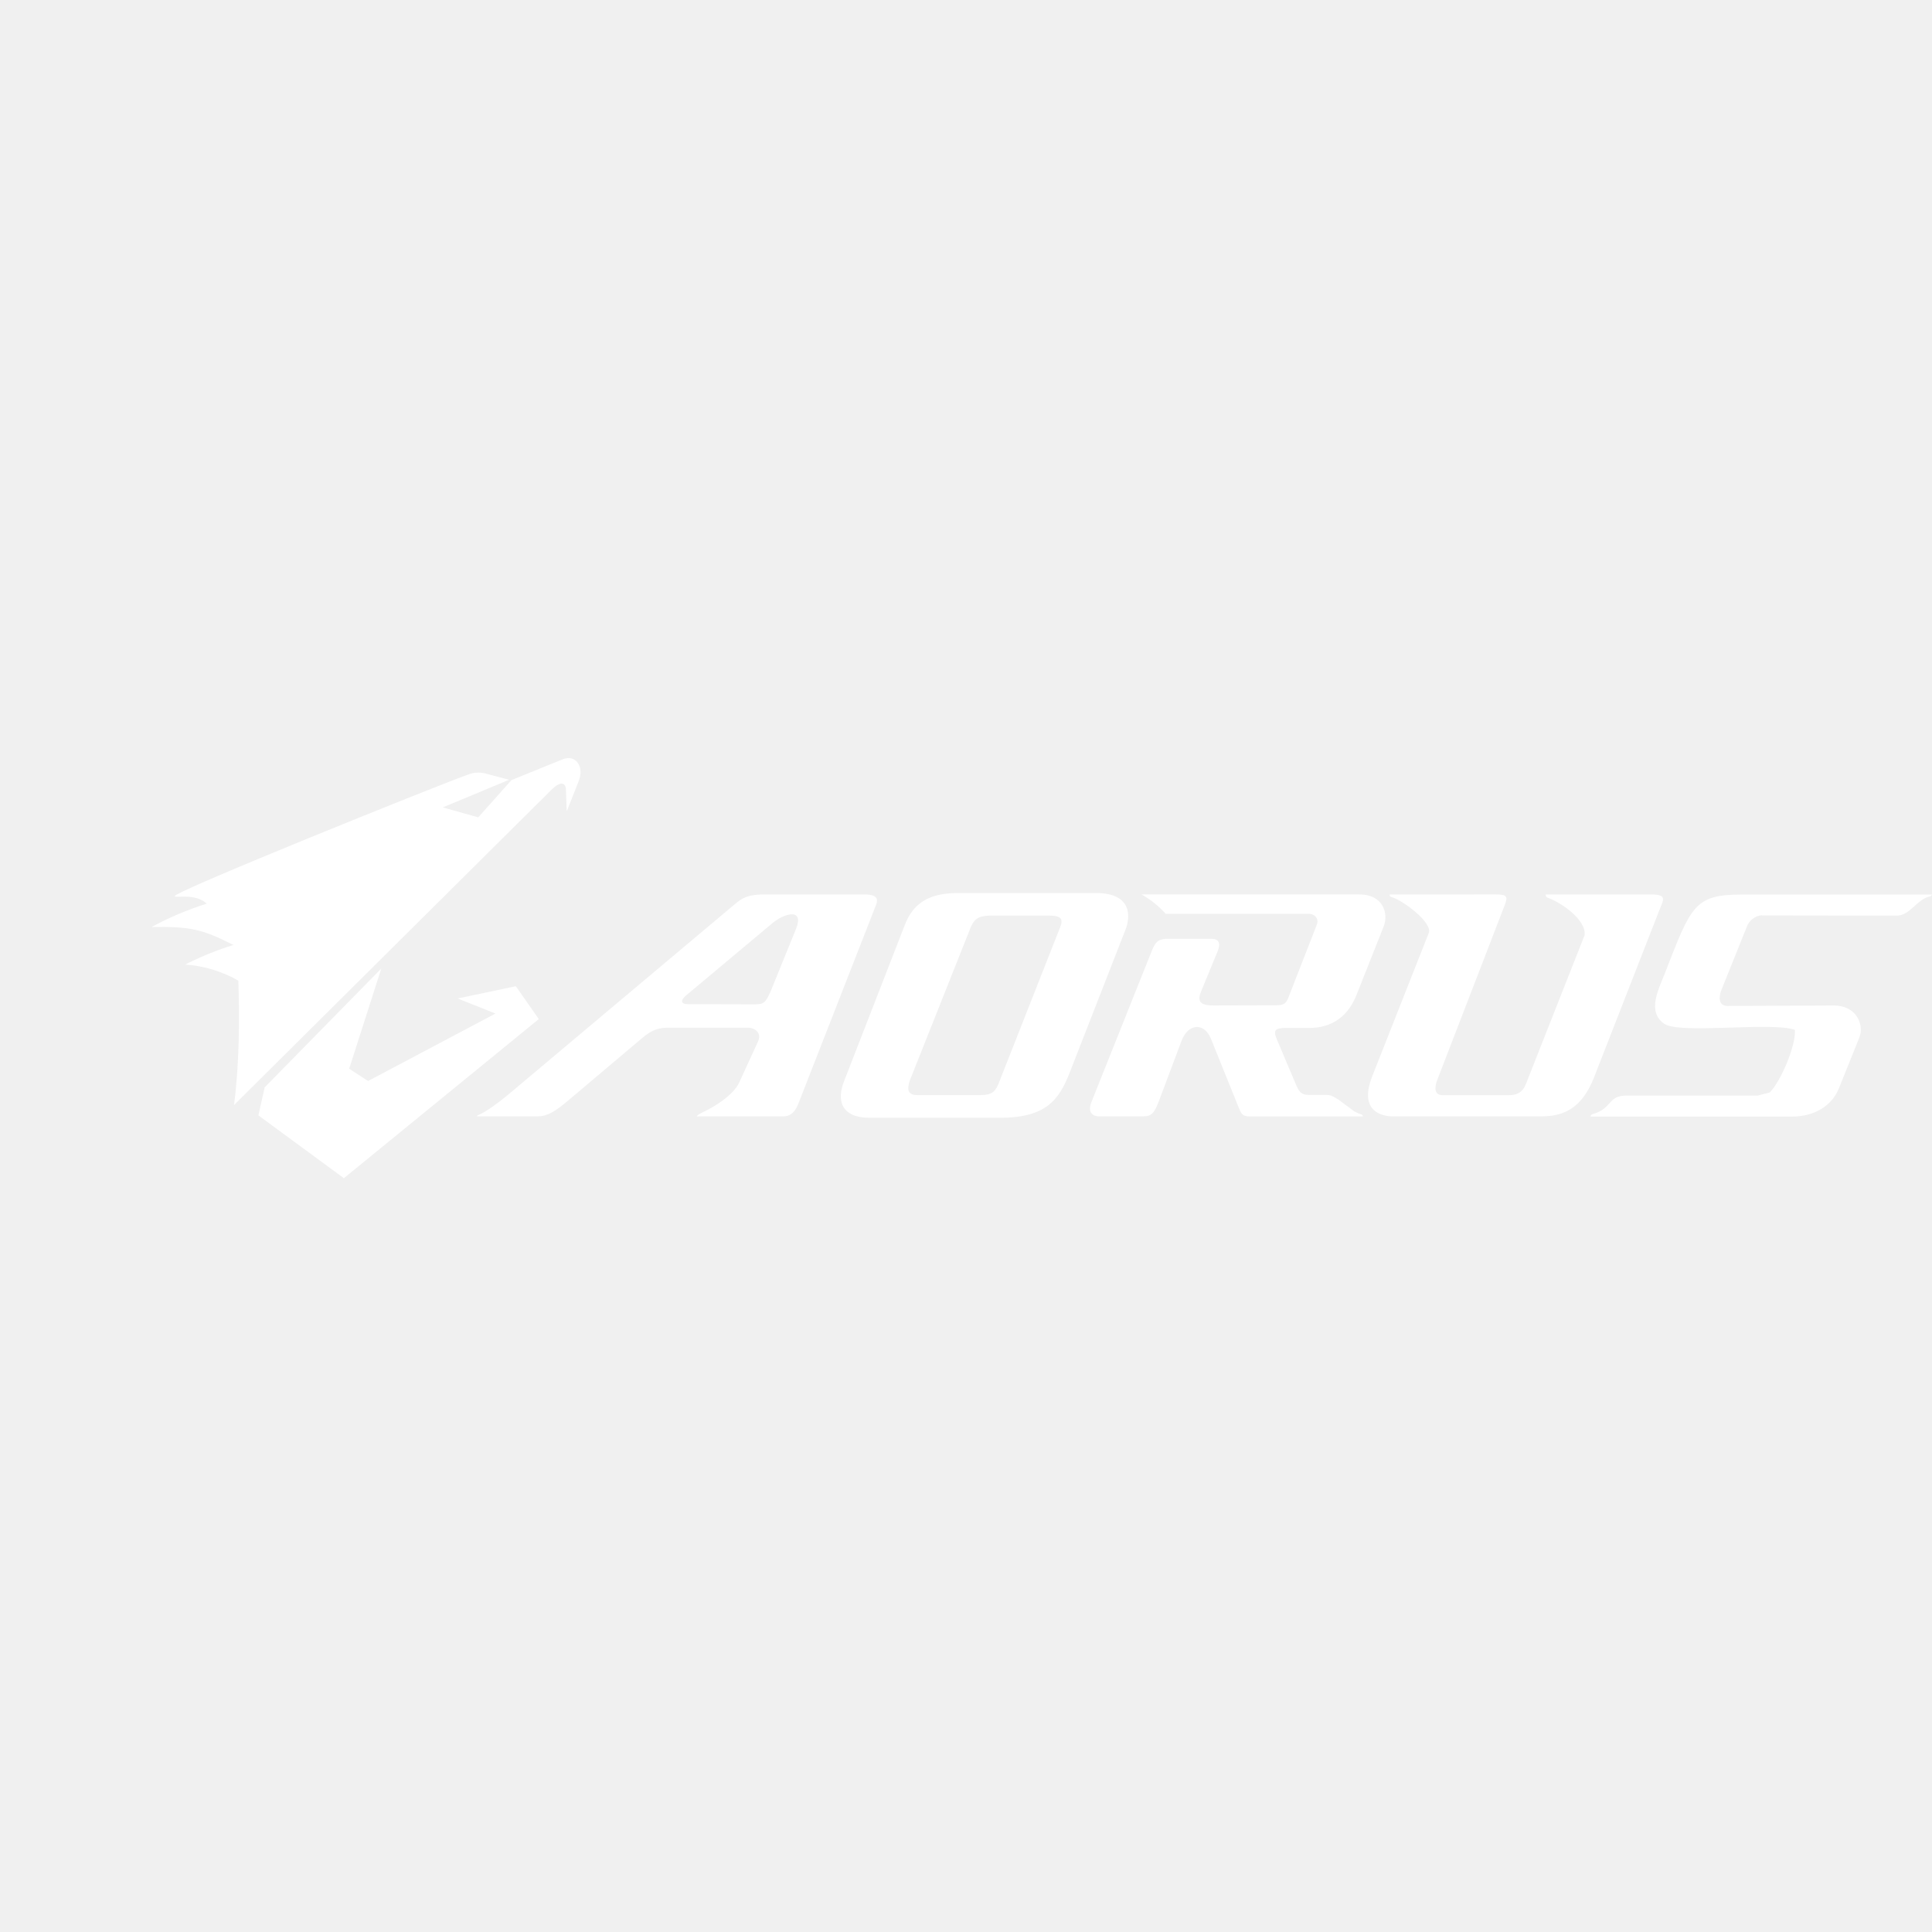
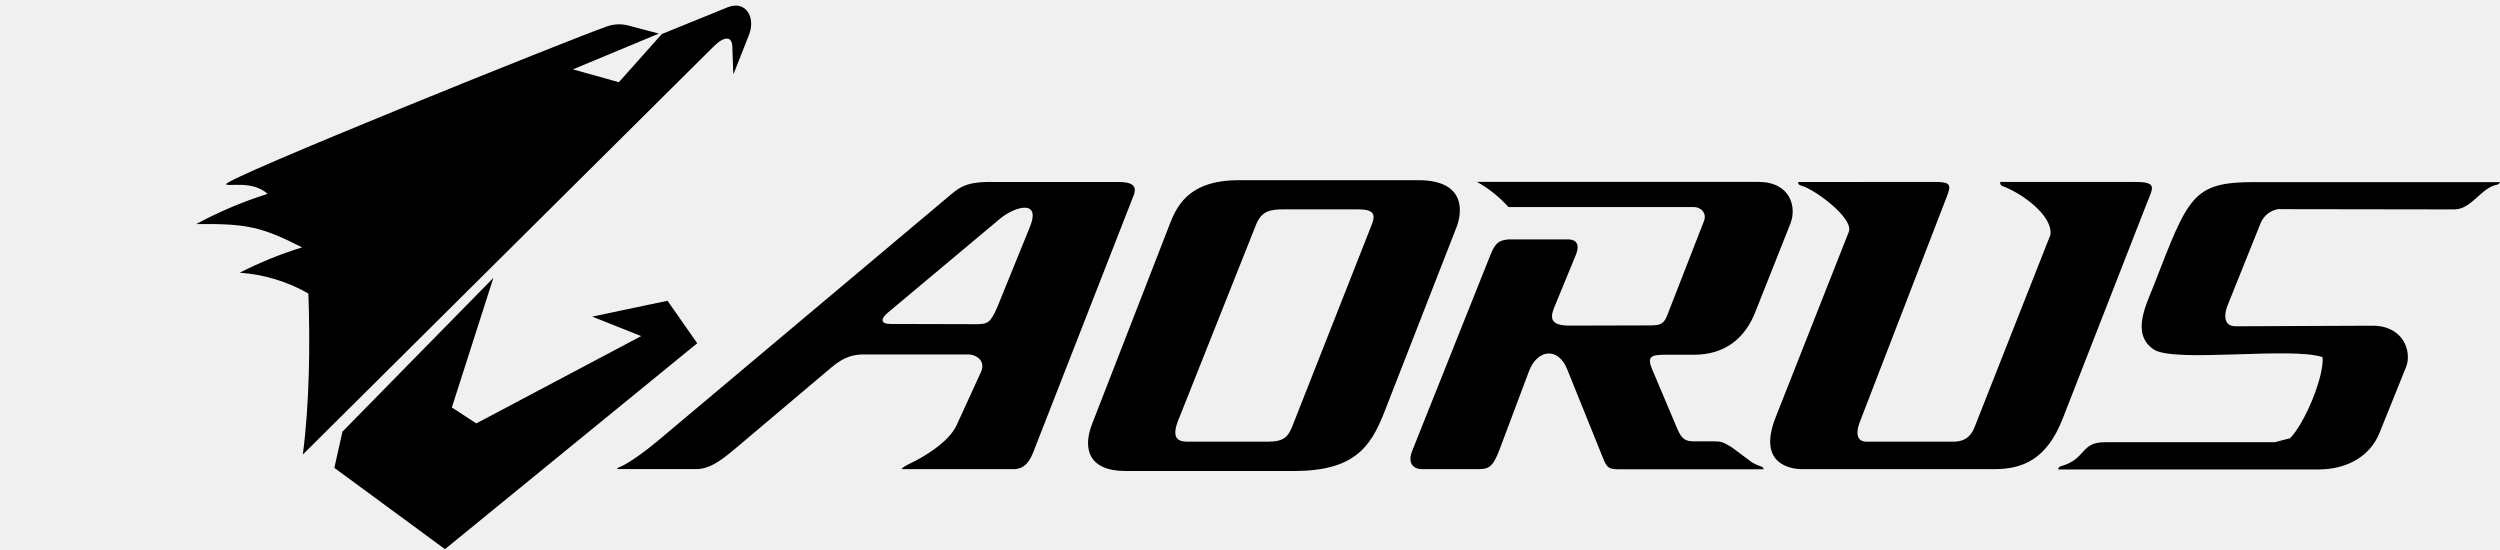
- <svg xmlns="http://www.w3.org/2000/svg" width="250" height="250" viewBox="305.967 747.912 2993.259 657.499" fill="none" className="loader-svg pulse">
-   <path fill="white" d="m1184.923 834.807 17.683-44.813c8.667-21.67-3.988-42.082-25.527-33.328l-78.704 31.985-51.444 57.684-54.997-15.385 102.887-42.82-38.225-10.097a43.981 43.981 0 0 0 -24.877 1.863c-39.395 13.565-459.829 182.762-455.062 188.656 2.47 3.163 31.421-5.071 49.754 11.485a483.984 483.984 0 0 0 -85.552 36.188c60.285-.737 78.01 3.077 126.81 27.867a466.217 466.217 0 0 0 -74.716 30.337 192.79 192.79 0 0 1 82.258 24.877c2.123 60.675 1.343 131.708-6.674 192.816l491.596-488.303c13.435-13.305 22.233-12.611 22.666 0l1.084 31.205c0 1.603.563 1.17 1.04 0m-288.249 245.646-180.681 184.062-9.708 43.339 132.445 97.34 302.03-246.514-35.581-50.88-90.146 18.983 58.638 23.316-197.41 104.534-29.297-19.069zm2138.92-82.344 208.981.303c20.673 0 31.811-26.003 51.01-29.514 1.517-.26 3.641-2.21 3.554-3.164h-294.23c-73.676 0-78.704 16.903-119.616 122.217-9.188 23.706-28.344 59.201-.867 78.01 24.184 16.643 165.73-3.51 202.395 9.405 1.863 23.88-21.67 79.744-39.006 97.036l-18.289 4.768h-203.694c-29.297 0-21.67 20.5-52.917 28.864a4.345 4.345 0 0 0 -2.73 3.727h311.608c35.755 0 62.365-16.946 73.113-43.643l31.855-79.05c7.237-17.9-2.73-49.58-40.436-49.407l-163.692.693c-14.692 0-13.825-14.388-9.708-24.66l39.612-98.64a27.43 27.43 0 0 1 23.057-17.249zm-985.75 21.67c7.28-18.68 10.878-56.342-45.637-56.342h-215.525c-54.478 0-71.77 26.004-81.261 50.36l-93.96 241.703c-10.878 27.954-5.59 56.124 40.349 56.124h201.007c71.813 0 91.923-27.693 108.608-70.47zm-332.585 229.697 92.399-232.341c6.5-16.34 15.992-18.81 33.544-18.81h88.065c19.156 0 22.017 5.418 17.336 17.726l-95 241.183c-5.113 13.002-9.837 19.242-29.167 19.242h-97.34c-14.518 0-17.422-8.32-9.837-27.303zm-331.762 59.938h133.918c14.562 0 20.24-11.398 24.14-21.453l120.006-307.058c2.47-7.368 2.6-15.299-18.159-15.299h-149.39c-32.678-.866-41.086 6.718-49.84 13.609l-353.041 296.657c-13.002 10.921-35.062 27.347-45.897 31.334-1.473.563-2.21 1.083-2.297 2.123h94.523c15.039 0 27.607-8.277 46.677-24.356l115.152-97.253c16.772-14.172 28.17-15.82 41.475-15.646h123.257c6.978 0 21.106 6.501 14.345 21.323l-29.124 63.535c-9.1 19.893-39.005 37.966-56.124 45.94-4.507 2.21-9.491 5.027-9.621 6.544zm-17.12-186.878 134.83-112.9c17.118-14.301 49.753-24.399 35.797 9.926l-39.004 95.953c-8.104 18.245-10.965 20.369-25.267 20.326l-103.147-.26c-10.878-.044-11.615-5.851-3.207-13.045zm1090.503-156.933c0 2.514 1.127 3.77 3.554 4.334 15.472 3.77 63.535 39.005 57.077 55.431l-87.371 221.507c-22.927 57.38 19.112 62.538 31.074 62.495h231.041c33.285 0 62.279-11.572 81.304-60.242l100.417-257.044c7.628-19.503 13.826-26.524-13.478-26.524h-161.655a4.343 4.343 0 0 0 2.253 4.767c22.797 8.148 60.675 34.932 57.901 58.422l-91.012 230.737c-4.984 12.569-13.652 17.336-26.437 17.033h-102.714c-13.001 0-12.221-12.265-8.668-22.103l104.794-271.563c5.157-13.392 5.027-17.335-13.869-17.335zm-125.424 29.991c9.795 0 16.21 7.758 12.699 16.729l-44.423 113.939c-4.334 10.791-9.881 11.008-22.276 11.051l-93.96.26c-20.976 0-24.66-7.107-18.809-21.366l26.004-63.189c3.423-8.32 4.333-18.679-9.535-18.679h-71.163c-10.228 1.127-15.472 2.86-21.67 18.94l-93.352 233.814c-6.805 16.946 3.033 22.32 11.398 22.32h64.359c14.562 0 19.806 0 28.777-23.793l35.061-93.31c10.098-26.87 35.018-29.167 45.68-2.773l41.432 102.67c4.984 12.309 5.938 17.336 18.81 17.336h174.96a3.385 3.385 0 0 0 -2.297-3.12 57.652 57.652 0 0 1 -11.139-4.854l-24.963-18.593c-10.445-6.11-11.875-6.847-21.366-6.847h-24.27c-12.785 0-15.602-6.545-20.76-18.723l-28.3-66.916c-6.284-14.865-2.947-18.072 14.302-18.072h35.451c35.322 0 60.979-17.726 74.284-53.09l41.259-104.015c7.8-19.719 0-49.84-38.442-49.84h-336.832a146.495 146.495 0 0 1 37.661 30.121z" rx="50" ry="50" />
+ <svg xmlns="http://www.w3.org/2000/svg" viewBox="305.967 747.912 2993.259 657.499" fill="none" className="loader-svg pulse">
+   <path fill="black" d="m1184.923 834.807 17.683-44.813c8.667-21.67-3.988-42.082-25.527-33.328l-78.704 31.985-51.444 57.684-54.997-15.385 102.887-42.82-38.225-10.097a43.981 43.981 0 0 0 -24.877 1.863c-39.395 13.565-459.829 182.762-455.062 188.656 2.47 3.163 31.421-5.071 49.754 11.485a483.984 483.984 0 0 0 -85.552 36.188c60.285-.737 78.01 3.077 126.81 27.867a466.217 466.217 0 0 0 -74.716 30.337 192.79 192.79 0 0 1 82.258 24.877c2.123 60.675 1.343 131.708-6.674 192.816l491.596-488.303c13.435-13.305 22.233-12.611 22.666 0l1.084 31.205c0 1.603.563 1.17 1.04 0m-288.249 245.646-180.681 184.062-9.708 43.339 132.445 97.34 302.03-246.514-35.581-50.88-90.146 18.983 58.638 23.316-197.41 104.534-29.297-19.069zm2138.92-82.344 208.981.303c20.673 0 31.811-26.003 51.01-29.514 1.517-.26 3.641-2.21 3.554-3.164h-294.23c-73.676 0-78.704 16.903-119.616 122.217-9.188 23.706-28.344 59.201-.867 78.01 24.184 16.643 165.73-3.51 202.395 9.405 1.863 23.88-21.67 79.744-39.006 97.036l-18.289 4.768h-203.694c-29.297 0-21.67 20.5-52.917 28.864a4.345 4.345 0 0 0 -2.73 3.727h311.608c35.755 0 62.365-16.946 73.113-43.643l31.855-79.05c7.237-17.9-2.73-49.58-40.436-49.407l-163.692.693c-14.692 0-13.825-14.388-9.708-24.66l39.612-98.64a27.43 27.43 0 0 1 23.057-17.249zm-985.75 21.67c7.28-18.68 10.878-56.342-45.637-56.342h-215.525c-54.478 0-71.77 26.004-81.261 50.36l-93.96 241.703c-10.878 27.954-5.59 56.124 40.349 56.124h201.007c71.813 0 91.923-27.693 108.608-70.47zm-332.585 229.697 92.399-232.341c6.5-16.34 15.992-18.81 33.544-18.81h88.065c19.156 0 22.017 5.418 17.336 17.726l-95 241.183c-5.113 13.002-9.837 19.242-29.167 19.242h-97.34c-14.518 0-17.422-8.32-9.837-27.303zm-331.762 59.938h133.918c14.562 0 20.24-11.398 24.14-21.453l120.006-307.058c2.47-7.368 2.6-15.299-18.159-15.299h-149.39c-32.678-.866-41.086 6.718-49.84 13.609l-353.041 296.657c-13.002 10.921-35.062 27.347-45.897 31.334-1.473.563-2.21 1.083-2.297 2.123h94.523c15.039 0 27.607-8.277 46.677-24.356l115.152-97.253c16.772-14.172 28.17-15.82 41.475-15.646h123.257c6.978 0 21.106 6.501 14.345 21.323l-29.124 63.535c-9.1 19.893-39.005 37.966-56.124 45.94-4.507 2.21-9.491 5.027-9.621 6.544zm-17.12-186.878 134.83-112.9c17.118-14.301 49.753-24.399 35.797 9.926l-39.004 95.953c-8.104 18.245-10.965 20.369-25.267 20.326l-103.147-.26c-10.878-.044-11.615-5.851-3.207-13.045zm1090.503-156.933c0 2.514 1.127 3.77 3.554 4.334 15.472 3.77 63.535 39.005 57.077 55.431l-87.371 221.507c-22.927 57.38 19.112 62.538 31.074 62.495h231.041c33.285 0 62.279-11.572 81.304-60.242l100.417-257.044c7.628-19.503 13.826-26.524-13.478-26.524h-161.655a4.343 4.343 0 0 0 2.253 4.767c22.797 8.148 60.675 34.932 57.901 58.422l-91.012 230.737c-4.984 12.569-13.652 17.336-26.437 17.033h-102.714c-13.001 0-12.221-12.265-8.668-22.103l104.794-271.563c5.157-13.392 5.027-17.335-13.869-17.335zm-125.424 29.991c9.795 0 16.21 7.758 12.699 16.729l-44.423 113.939c-4.334 10.791-9.881 11.008-22.276 11.051l-93.96.26c-20.976 0-24.66-7.107-18.809-21.366l26.004-63.189c3.423-8.32 4.333-18.679-9.535-18.679h-71.163c-10.228 1.127-15.472 2.86-21.67 18.94l-93.352 233.814c-6.805 16.946 3.033 22.32 11.398 22.32h64.359c14.562 0 19.806 0 28.777-23.793l35.061-93.31c10.098-26.87 35.018-29.167 45.68-2.773l41.432 102.67c4.984 12.309 5.938 17.336 18.81 17.336h174.96a3.385 3.385 0 0 0 -2.297-3.12 57.652 57.652 0 0 1 -11.139-4.854l-24.963-18.593c-10.445-6.11-11.875-6.847-21.366-6.847h-24.27c-12.785 0-15.602-6.545-20.76-18.723l-28.3-66.916c-6.284-14.865-2.947-18.072 14.302-18.072h35.451c35.322 0 60.979-17.726 74.284-53.09l41.259-104.015c7.8-19.719 0-49.84-38.442-49.84h-336.832a146.495 146.495 0 0 1 37.661 30.121z" rx="50" ry="50" />
</svg>
